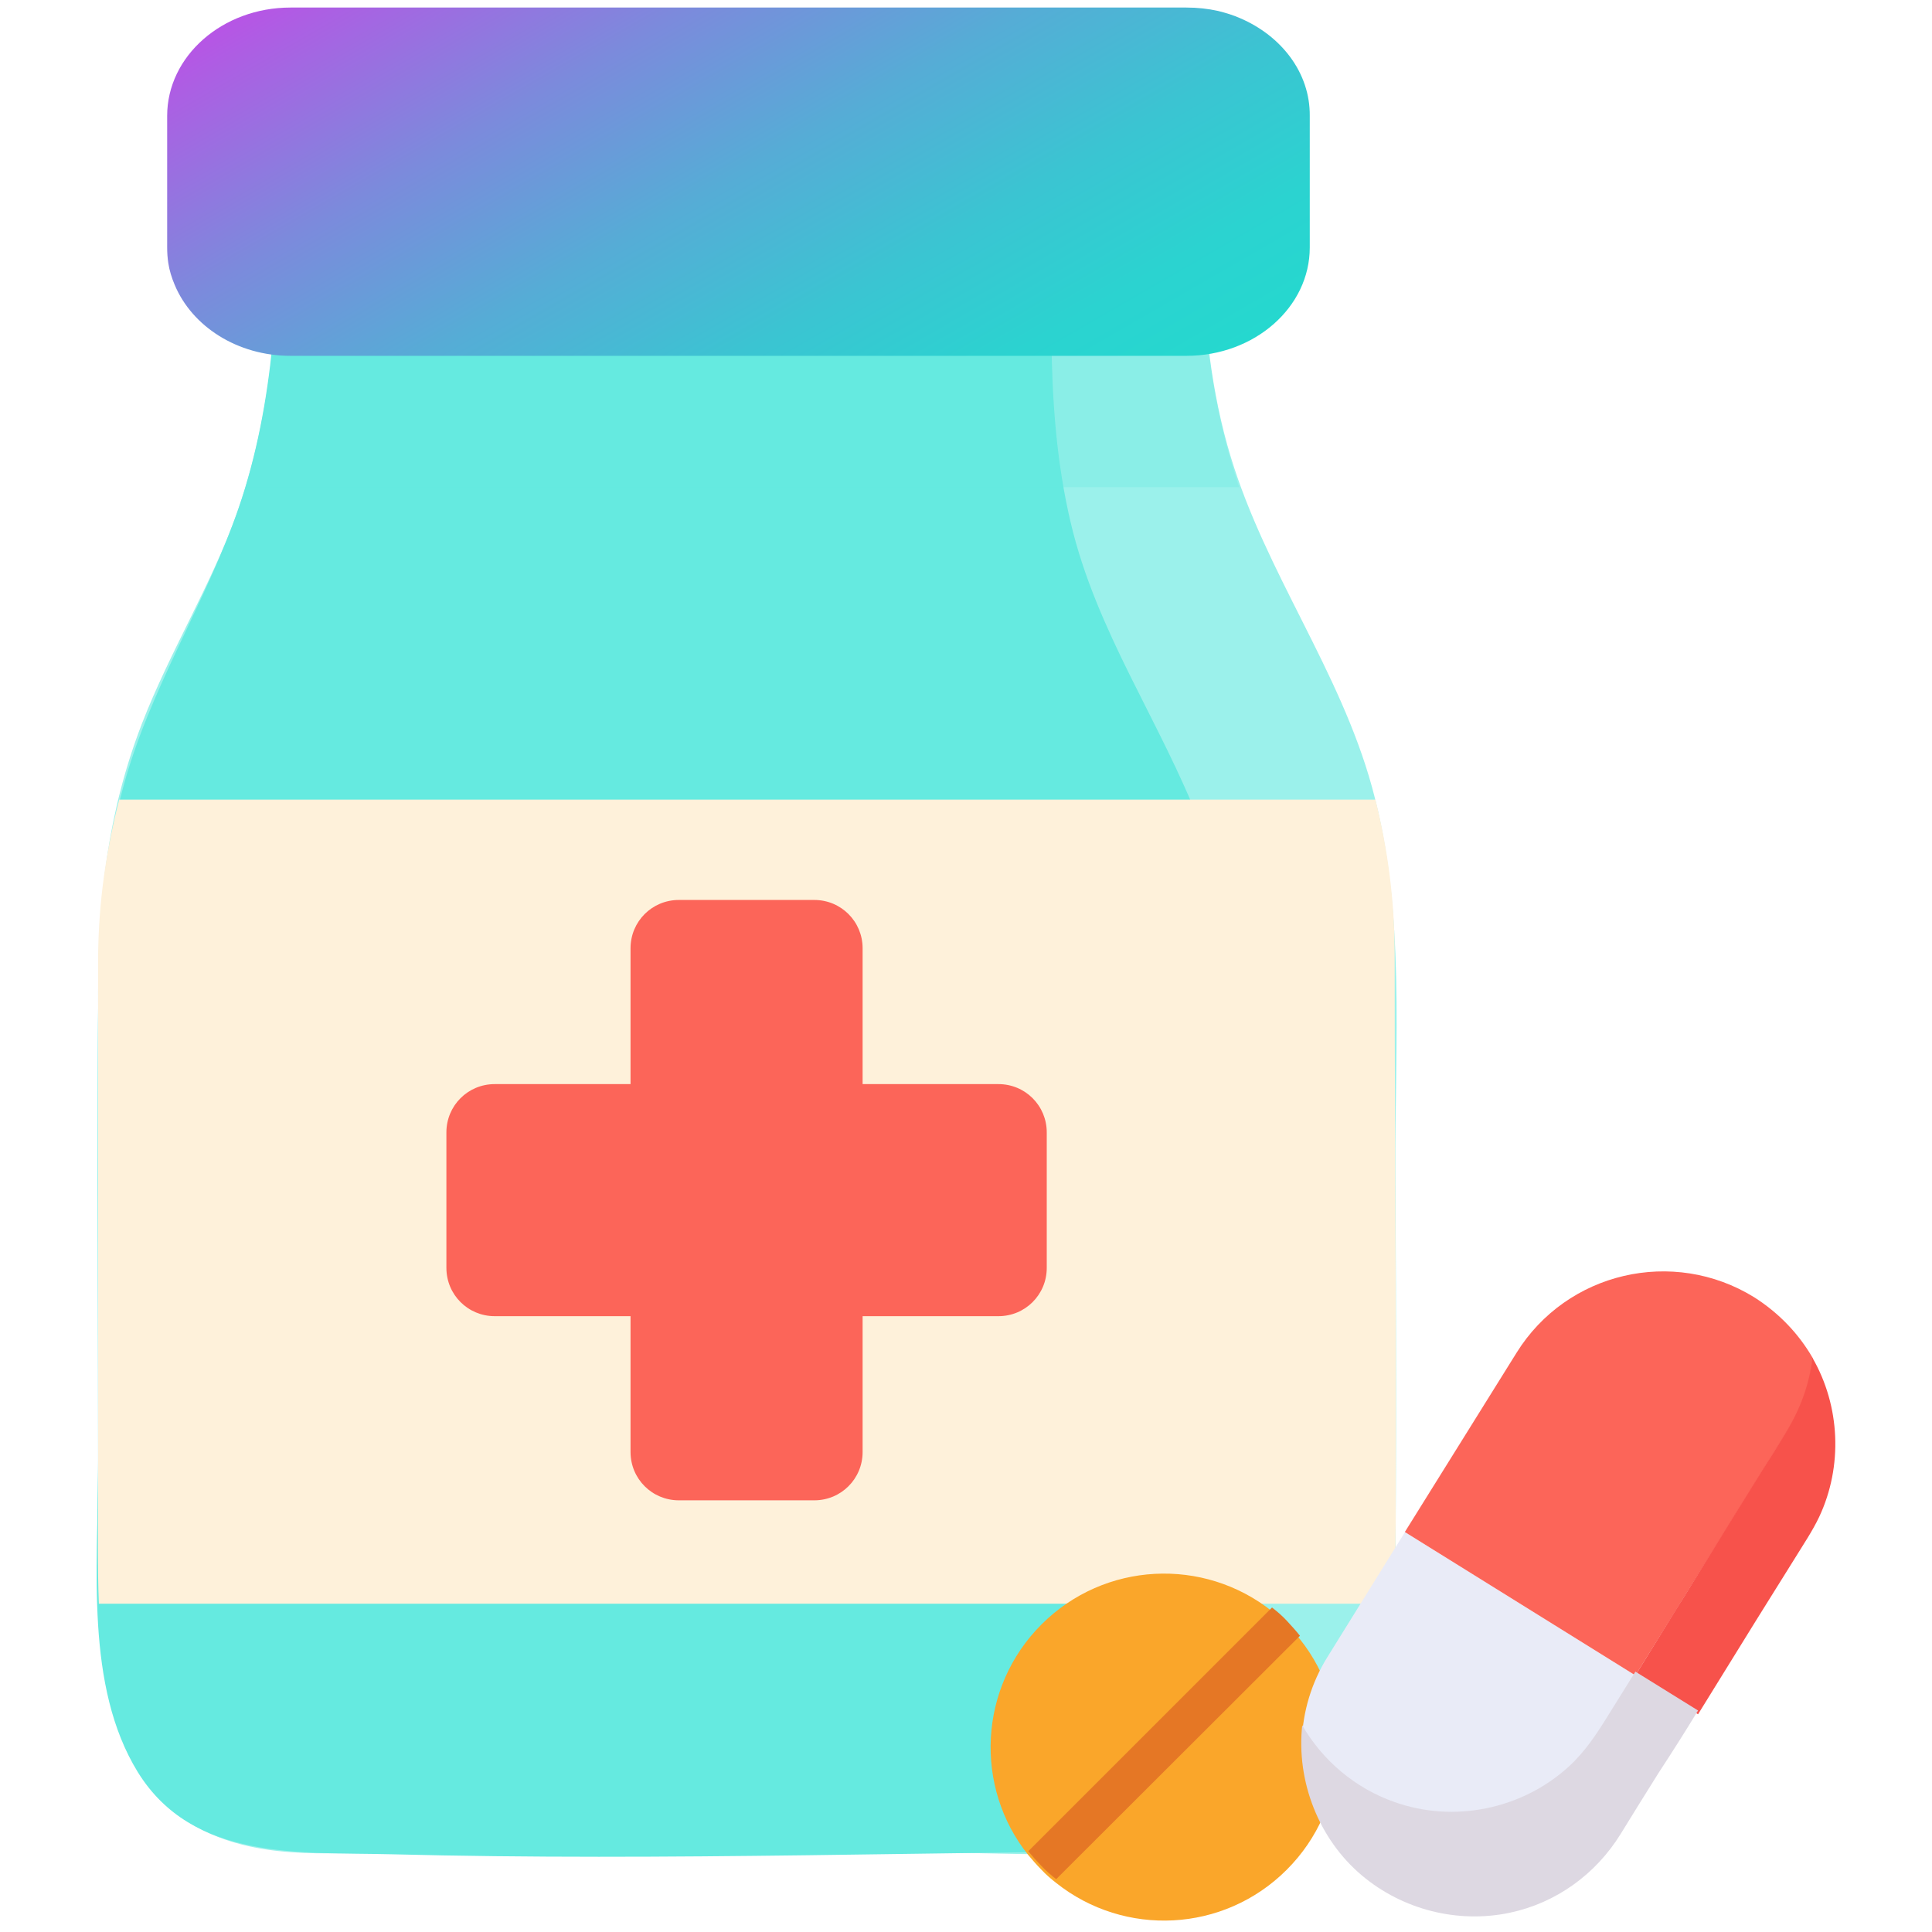
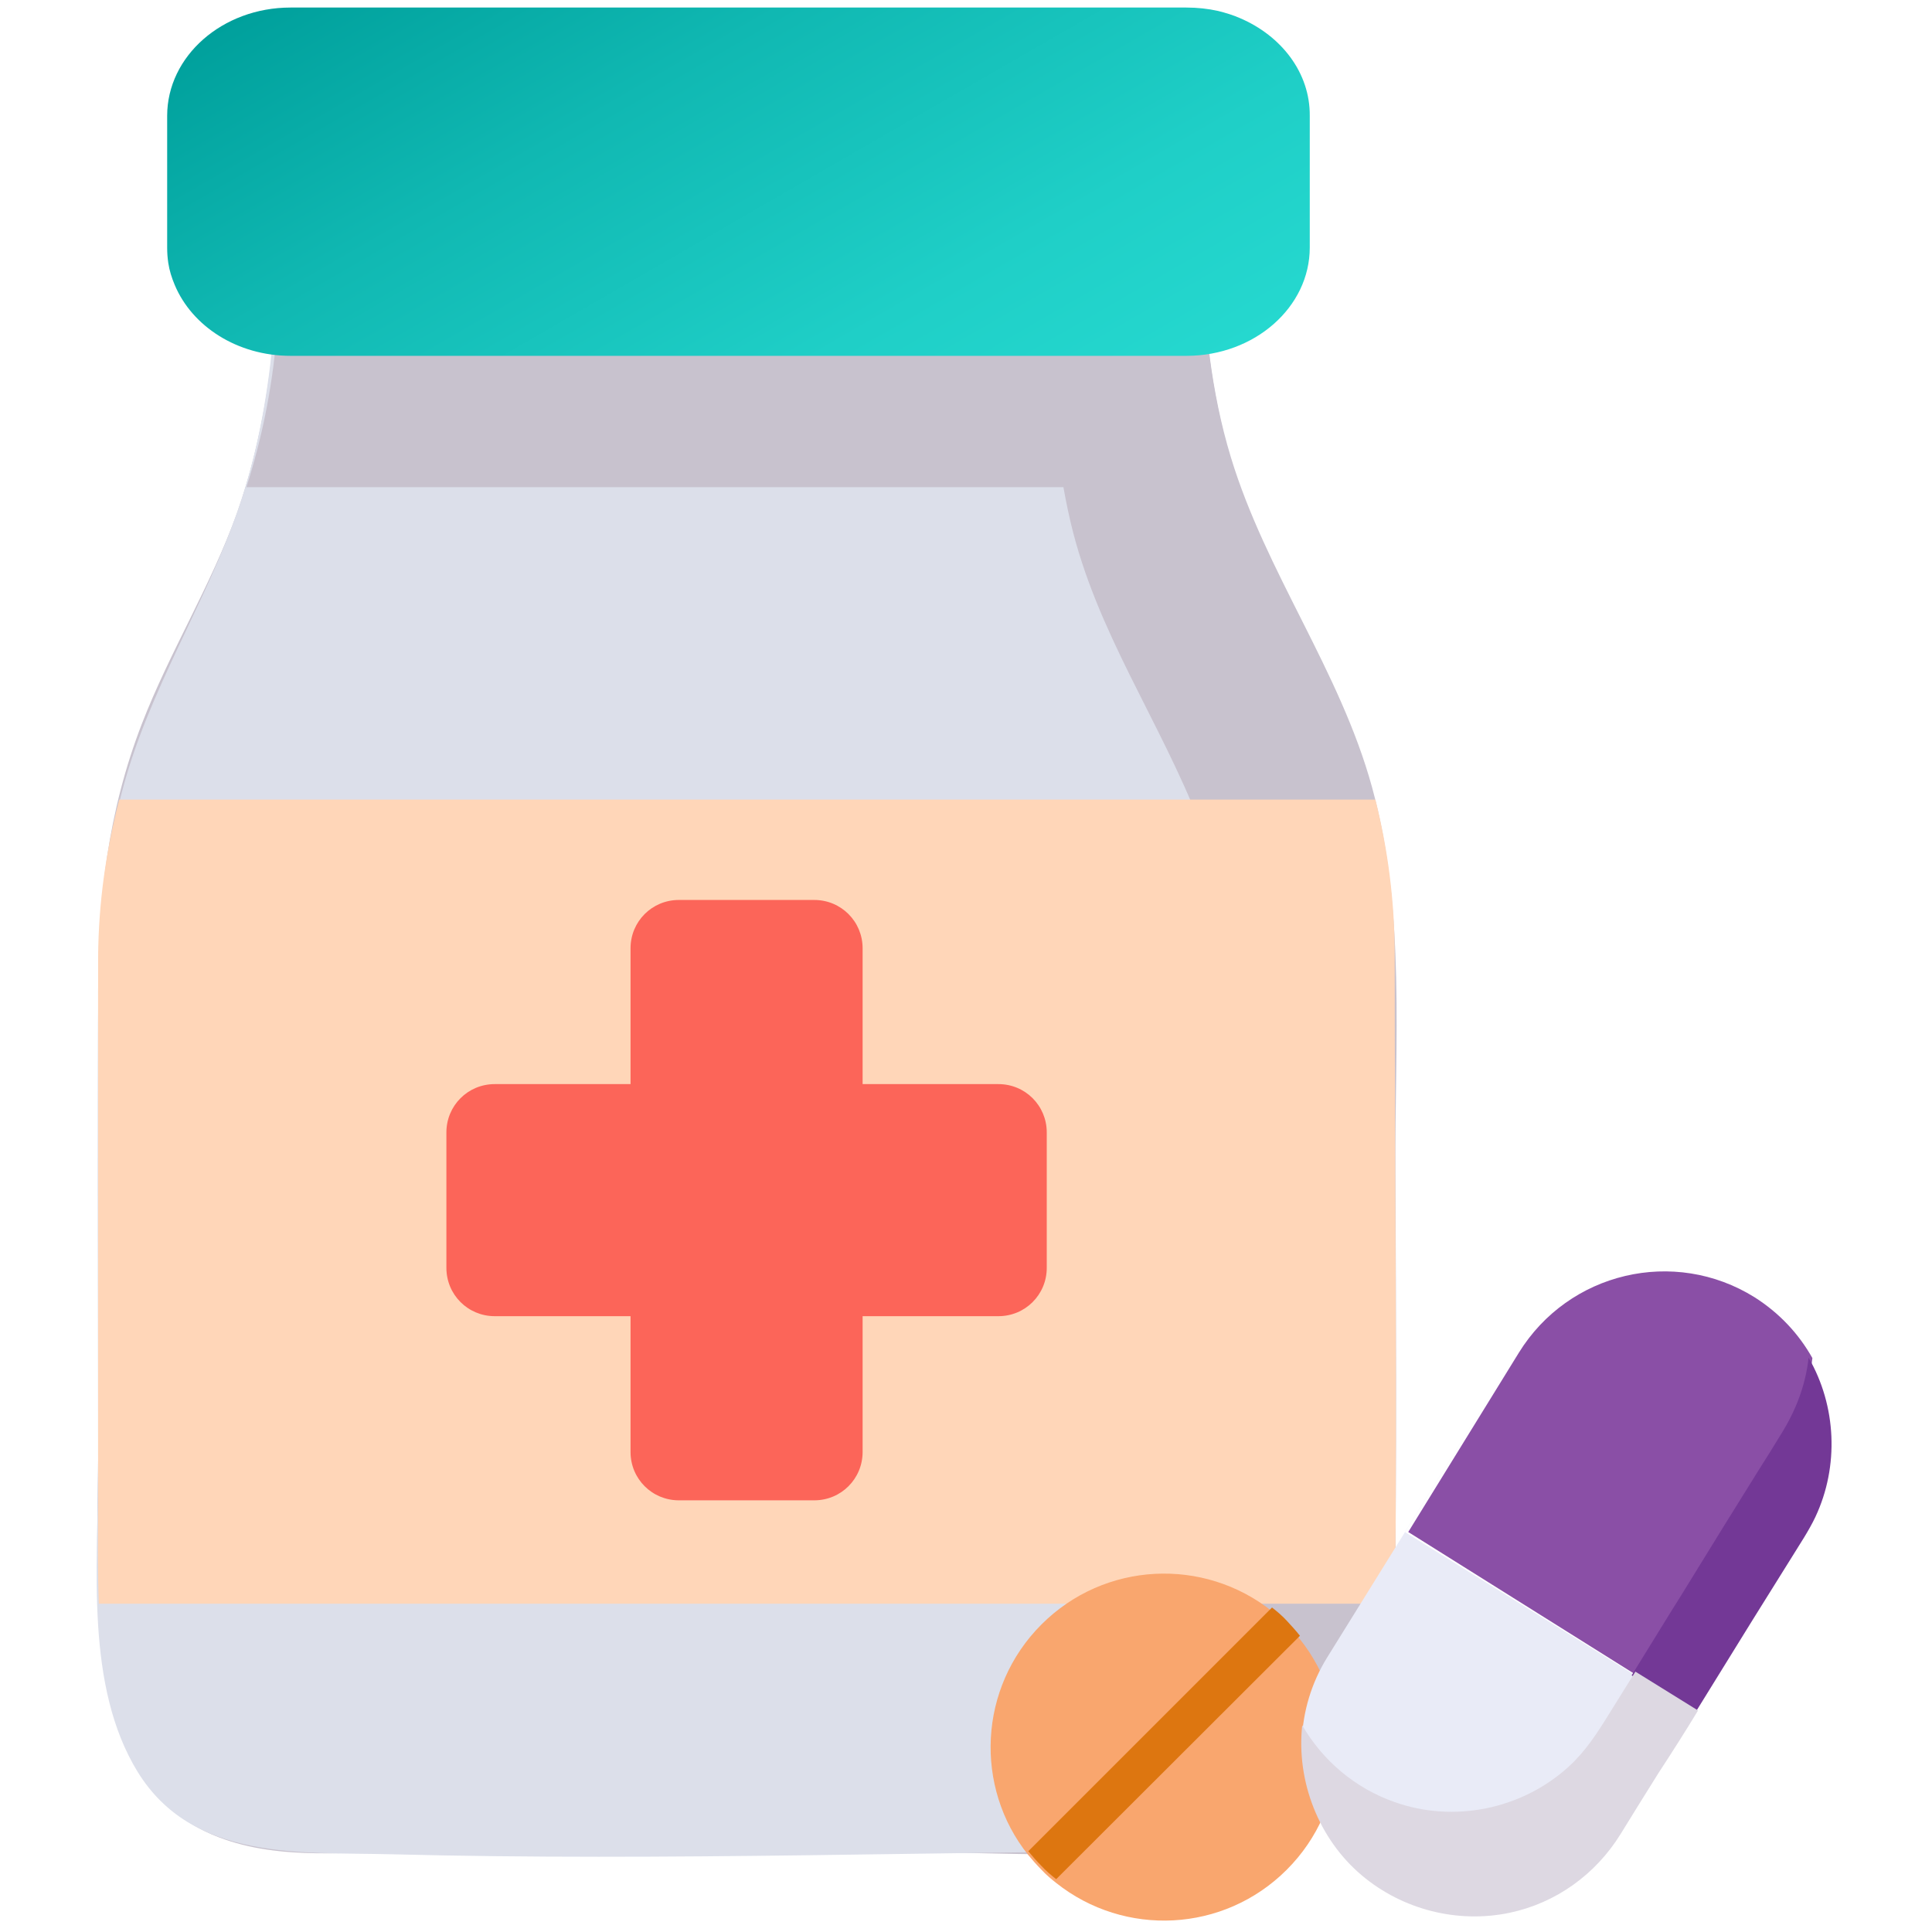
<svg xmlns="http://www.w3.org/2000/svg" version="1.1" id="Layer_3" x="0px" y="0px" viewBox="0 0 512 512" style="enable-background:new 0 0 512 512;" xml:space="preserve">
  <style type="text/css">
- 	.st0{opacity:0.65;fill:#65EAE0;}
- 	.st1{fill:#65EAE0;}
- 	.st2{opacity:0.31;fill:#65EAE0;}
- 	.st3{fill:url(#SVGID_1_);}
- 	.st4{fill:#FEF1DA;}
- 	.st5{fill:#FC6559;}
- 	.st6{fill:#FAA62A;}
- 	.st7{fill:#E57725;}
- 	.st8{fill:#E9EBF7;}
- 	.st9{fill:#F7524B;}
- 	.st10{fill:#DDD8E2;}
+ 	.st0{fill:#C8C2CE;}
+ 	.st1{fill:#DCDFEA;}
+ 	.st2{fill:#FFD6B8;}
+ 	.st3{fill:#FC6559;}
+ 	.st4{fill:#F9A66E;}
+ 	.st5{fill:#DD7610;}
+ 	.st6{fill:#E9EBF7;}
+ 	.st7{fill:#8A4FA6;}
+ 	.st8{fill:#733896;}
+ 	.st9{fill:#DDD8E2;}
+ 	.st10{fill:url(#SVGID_1_);}
</style>
  <path class="st0" d="M369.7,425c-0.2,34.1-14.7,62.9-51.6,65.5c-31.9,2.2-64.5,0-96.5,0c-37.1,0-74.2-0.3-111.3,0  c-17.2,0.2-35.9,2.7-52.3-3.6c-20.8-7.9-28-27.5-30.6-48.1s-1.3-41.7-1.3-62.4c0-37.8-0.1-75.7-0.1-113.5c0-24.9,2.6-47.8,11.6-71.1  c7.4-19.1,18.3-36.6,25.2-55.8C76.6,96.8,74,54.5,74,13.6h245c0,35.9-3.4,72.7,7.2,107.6c9.3,30.6,28.9,56.5,37.4,87.4  c9,32.9,6,67.9,6.2,101.7C370,348.6,370.1,386.8,369.7,425L369.7,425z" />
  <path class="st1" d="M323.8,490.1c0,0.1-0.1,0.2-0.2,0.4c-73.3,0-146.6,2.8-219.9,0.9c-24.3-0.6-52.6,1.8-67.2-21.8  c-14-22.8-10.5-54.4-10.5-79.9c0-34.2-0.2-68.5-0.1-102.7c0.1-28-0.3-55.3,7.9-82.4c7.9-26.1,23.2-49.1,31.1-75.1  C73.6,100.9,74,70.6,74,41h205.2c0,32.4-3,65.4,4.5,97.3c6.8,29.1,23.8,52.8,34.4,80.2c11.5,29.6,11.8,59.3,11.8,90.3V405  C329.8,431,335,466.8,323.8,490.1L323.8,490.1z" />
-   <path class="st2" d="M328.4,129.1H65.3c4-12.5,6.7-25.6,7.9-39H320C321.4,103.5,324.2,116.6,328.4,129.1z" />
+   <path class="st0" d="M328.4,129.1H65.3c4-12.5,6.7-25.6,7.9-39H320C321.4,103.5,324.2,116.6,328.4,129.1z" />
+   <path class="st2" d="M369.7,425H26.2c-0.4-9.8-0.2-19.7-0.2-28.8c0-2.1,0-4.1,0-6.2c0-42.3,0-133.1,0-136.2  c0.1-15,2.2-28.8,5.6-41.9h332.9c3.3,13.2,5.1,26.9,5.1,41C369.6,310.3,370.3,367.7,369.7,425z" />
+   <path class="st3" d="M264.6,287.3h-36v-36c0-7.1-5.7-12.8-12.8-12.8h-35.9c-7.1,0-12.8,5.7-12.8,12.8v36h-36  c-7.1,0-12.8,5.7-12.8,12.8V336c0,7.1,5.7,12.8,12.8,12.8h36v36c0,7.1,5.7,12.8,12.8,12.8h35.9c7.1,0,12.8-5.7,12.8-12.8v-36h36  c7.1,0,12.8-5.7,12.8-12.8v-35.9C277.4,293,271.7,287.3,264.6,287.3z" />
+   <path class="st4" d="M341,495.5c-16.7,16.7-43,17.9-61.1,3.5c-1.4-1.1-2.7-2.2-3.9-3.5c-1.3-1.3-2.4-2.6-3.5-3.9  c-14.4-18-13.2-44.4,3.5-61.1s43-17.9,61.1-3.5c1.4,1.1,2.7,2.2,3.9,3.5c1.2,1.2,2.4,2.5,3.5,3.9C358.9,452.5,357.7,478.8,341,495.5  z" />
+   <path class="st5" d="M344.5,433.5L279.9,498c-1.4-1.1-2.7-2.2-3.9-3.5c-1.3-1.3-2.4-2.6-3.5-3.9l64.6-64.6c1.4,1.1,2.7,2.2,3.9,3.5  C342.2,430.8,343.4,432.1,344.5,433.5z" />
+   <path class="st6" d="M360.7,474.3c21.5,13.3,49.7,6.7,63-14.7l9.7-15.6l0,0l-61.1-38l29.6-47.6l-50.1,80.7  c-4.3,6.9-6.5,14.5-6.8,22.1c0-1,0.1-2,0.2-3C348.8,464.6,354,470.2,360.7,474.3z" />
+   <path class="st7" d="M465,343.8c-21.3-13.3-49.3-6.7-62.5,14.7L373.2,406l60.6,38l10.7-17.4l29.3-47.6c3.7-6,5.8-12.5,6.5-19.1  C476.7,353.5,471.6,348,465,343.8z" />
+   <path class="st8" d="M443.2,426.5L432.4,444l16.6,10.3c5.1-8.3,10.3-16.6,15.4-24.9c3.4-5.5,6.9-11,10.3-16.5  c2.2-3.6,4.6-7.1,6.4-10.9c6.3-13.4,5.6-29.4-1.8-42.2c-0.8,7.3-3.4,14-7.2,20.1c-2,3.3-4,6.5-6.1,9.8c-6.1,9.8-12.2,19.6-18.2,29.4  C446.3,421.6,444.7,424.1,443.2,426.5z" />
+   <path class="st9" d="M450,453.3L433.4,443c-2.4,3.8-4.7,7.6-7.1,11.4c-3.1,5-6.2,9.8-10.6,13.8c-12.4,11.3-30.5,15-46.3,9.3  c-10.2-3.6-18.9-10.9-24.3-20.3c-1.6,14.9,4.4,30.2,15.8,39.8c10.8,9.1,25.4,12.8,39.2,9.9c12.3-2.6,22.8-10.2,29.4-20.9  c3.3-5.4,6.7-10.8,10-16.1C443.1,464.4,446.6,458.9,450,453.3z" />
  <linearGradient id="SVGID_1_" gradientUnits="userSpaceOnUse" x1="143.616" y1="285.775" x2="247.829" y2="466.279" gradientTransform="matrix(1 0 0 1 0 -327.8898)">
-     <stop offset="0" style="stop-color:#B755E5" />
-     <stop offset="4.796749e-02" style="stop-color:#AC5FE3" />
-     <stop offset="0.275" style="stop-color:#7C8ADC" />
-     <stop offset="0.491" style="stop-color:#56ACD6" />
-     <stop offset="0.69" style="stop-color:#3BC4D2" />
-     <stop offset="0.866" style="stop-color:#2BD3D0" />
+     <stop offset="0" style="stop-color:#00A09C" />
+     <stop offset="0.338" style="stop-color:#10B8B2" />
+     <stop offset="0.745" style="stop-color:#1FCFC7" />
    <stop offset="1" style="stop-color:#25D8CF" />
  </linearGradient>
-   <path class="st3" d="M328.6,4.8c-1.8-0.8-3.8-1.4-5.8-1.9c-2.7-0.6-5.5-0.9-8.4-0.9H77C58.9,2,44.3,14.9,44.3,30.7v34.9  c0,1.4,0.1,2.8,0.3,4.1c0.3,2,0.9,3.9,1.7,5.8c4.6,11,16.6,18.8,30.7,18.8h237.4c18.1,0,32.7-12.9,32.7-28.7V30.7  C347.2,19.3,339.6,9.5,328.6,4.8z" />
-   <path class="st4" d="M369.7,425H26.2c-0.4-9.8-0.2-19.7-0.2-28.8c0-2.1,0-4.1,0-6.2c0-42.3,0-133.1,0-136.2  c0.1-15,2.2-28.8,5.6-41.9h332.9c3.3,13.2,5.1,26.9,5.1,41C369.6,310.3,370.3,367.7,369.7,425z" />
-   <path class="st5" d="M264.6,287.3h-36v-36c0-7.1-5.7-12.8-12.8-12.8h-35.9c-7.1,0-12.8,5.7-12.8,12.8v36h-36  c-7.1,0-12.8,5.7-12.8,12.8V336c0,7.1,5.7,12.8,12.8,12.8h36v36c0,7.1,5.7,12.8,12.8,12.8h35.9c7.1,0,12.8-5.7,12.8-12.8v-36h36  c7.1,0,12.8-5.7,12.8-12.8v-35.9C277.4,293,271.7,287.3,264.6,287.3z" />
-   <path class="st6" d="M341,495.5c-16.7,16.7-43,17.9-61.1,3.5c-1.4-1.1-2.7-2.2-3.9-3.5c-1.3-1.3-2.4-2.6-3.5-3.9  c-14.4-18-13.2-44.4,3.5-61.1s43-17.9,61.1-3.5c1.4,1.1,2.7,2.2,3.9,3.5c1.2,1.2,2.4,2.5,3.5,3.9C358.9,452.5,357.7,478.8,341,495.5  z" />
-   <path class="st7" d="M344.5,433.5L279.9,498c-1.4-1.1-2.7-2.2-3.9-3.5c-1.3-1.3-2.4-2.6-3.5-3.9l64.6-64.6c1.4,1.1,2.7,2.2,3.9,3.5  C342.2,430.8,343.4,432.1,344.5,433.5z" />
-   <path class="st8" d="M360.7,474.3c21.5,13.3,49.7,6.7,63-14.7l9.7-15.6l0,0l-61.1-38l29.6-47.6l-50.1,80.7  c-4.3,6.9-6.5,14.5-6.8,22.1c0-1,0.1-2,0.2-3C348.8,464.6,354,470.2,360.7,474.3z" />
-   <path class="st5" d="M433.4,444l10.8-17.4l29.6-47.6c3.7-6,5.9-12.5,6.6-19.1c-3.7-6.4-8.9-11.9-15.5-16.1  c-21.5-13.3-49.7-6.7-63,14.7L372.3,406L433.4,444z" />
-   <path class="st9" d="M444.2,426.5L433.4,444l16.6,10.3c5.1-8.3,10.3-16.6,15.4-24.9c3.4-5.5,6.9-11,10.3-16.5  c2.2-3.6,4.6-7.1,6.4-10.9c6.3-13.4,5.6-29.4-1.8-42.2c-0.8,7.3-3.4,14-7.2,20.1c-2,3.3-4,6.5-6.1,9.8c-6.1,9.8-12.2,19.6-18.2,29.4  C447.3,421.6,445.7,424.1,444.2,426.5z" />
-   <path class="st10" d="M450,453.3L433.4,443c-2.4,3.8-4.7,7.6-7.1,11.4c-3.1,5-6.2,9.8-10.6,13.8c-12.4,11.3-30.5,15-46.3,9.3  c-10.2-3.6-18.9-10.9-24.3-20.3c-1.6,14.9,4.4,30.2,15.8,39.8c10.8,9.1,25.4,12.8,39.2,9.9c12.3-2.6,22.8-10.2,29.4-20.9  c3.3-5.4,6.7-10.8,10-16.1C443.1,464.4,446.6,458.9,450,453.3z" />
+   <path class="st10" d="M328.6,4.8c-1.8-0.8-3.8-1.4-5.8-1.9c-2.7-0.6-5.5-0.9-8.4-0.9H77C58.9,2,44.3,14.9,44.3,30.7v34.9  c0,1.4,0.1,2.8,0.3,4.1c0.3,2,0.9,3.9,1.7,5.8c4.6,11,16.6,18.8,30.7,18.8h237.4c18.1,0,32.7-12.9,32.7-28.7V30.7  C347.2,19.3,339.6,9.5,328.6,4.8z" />
</svg>
